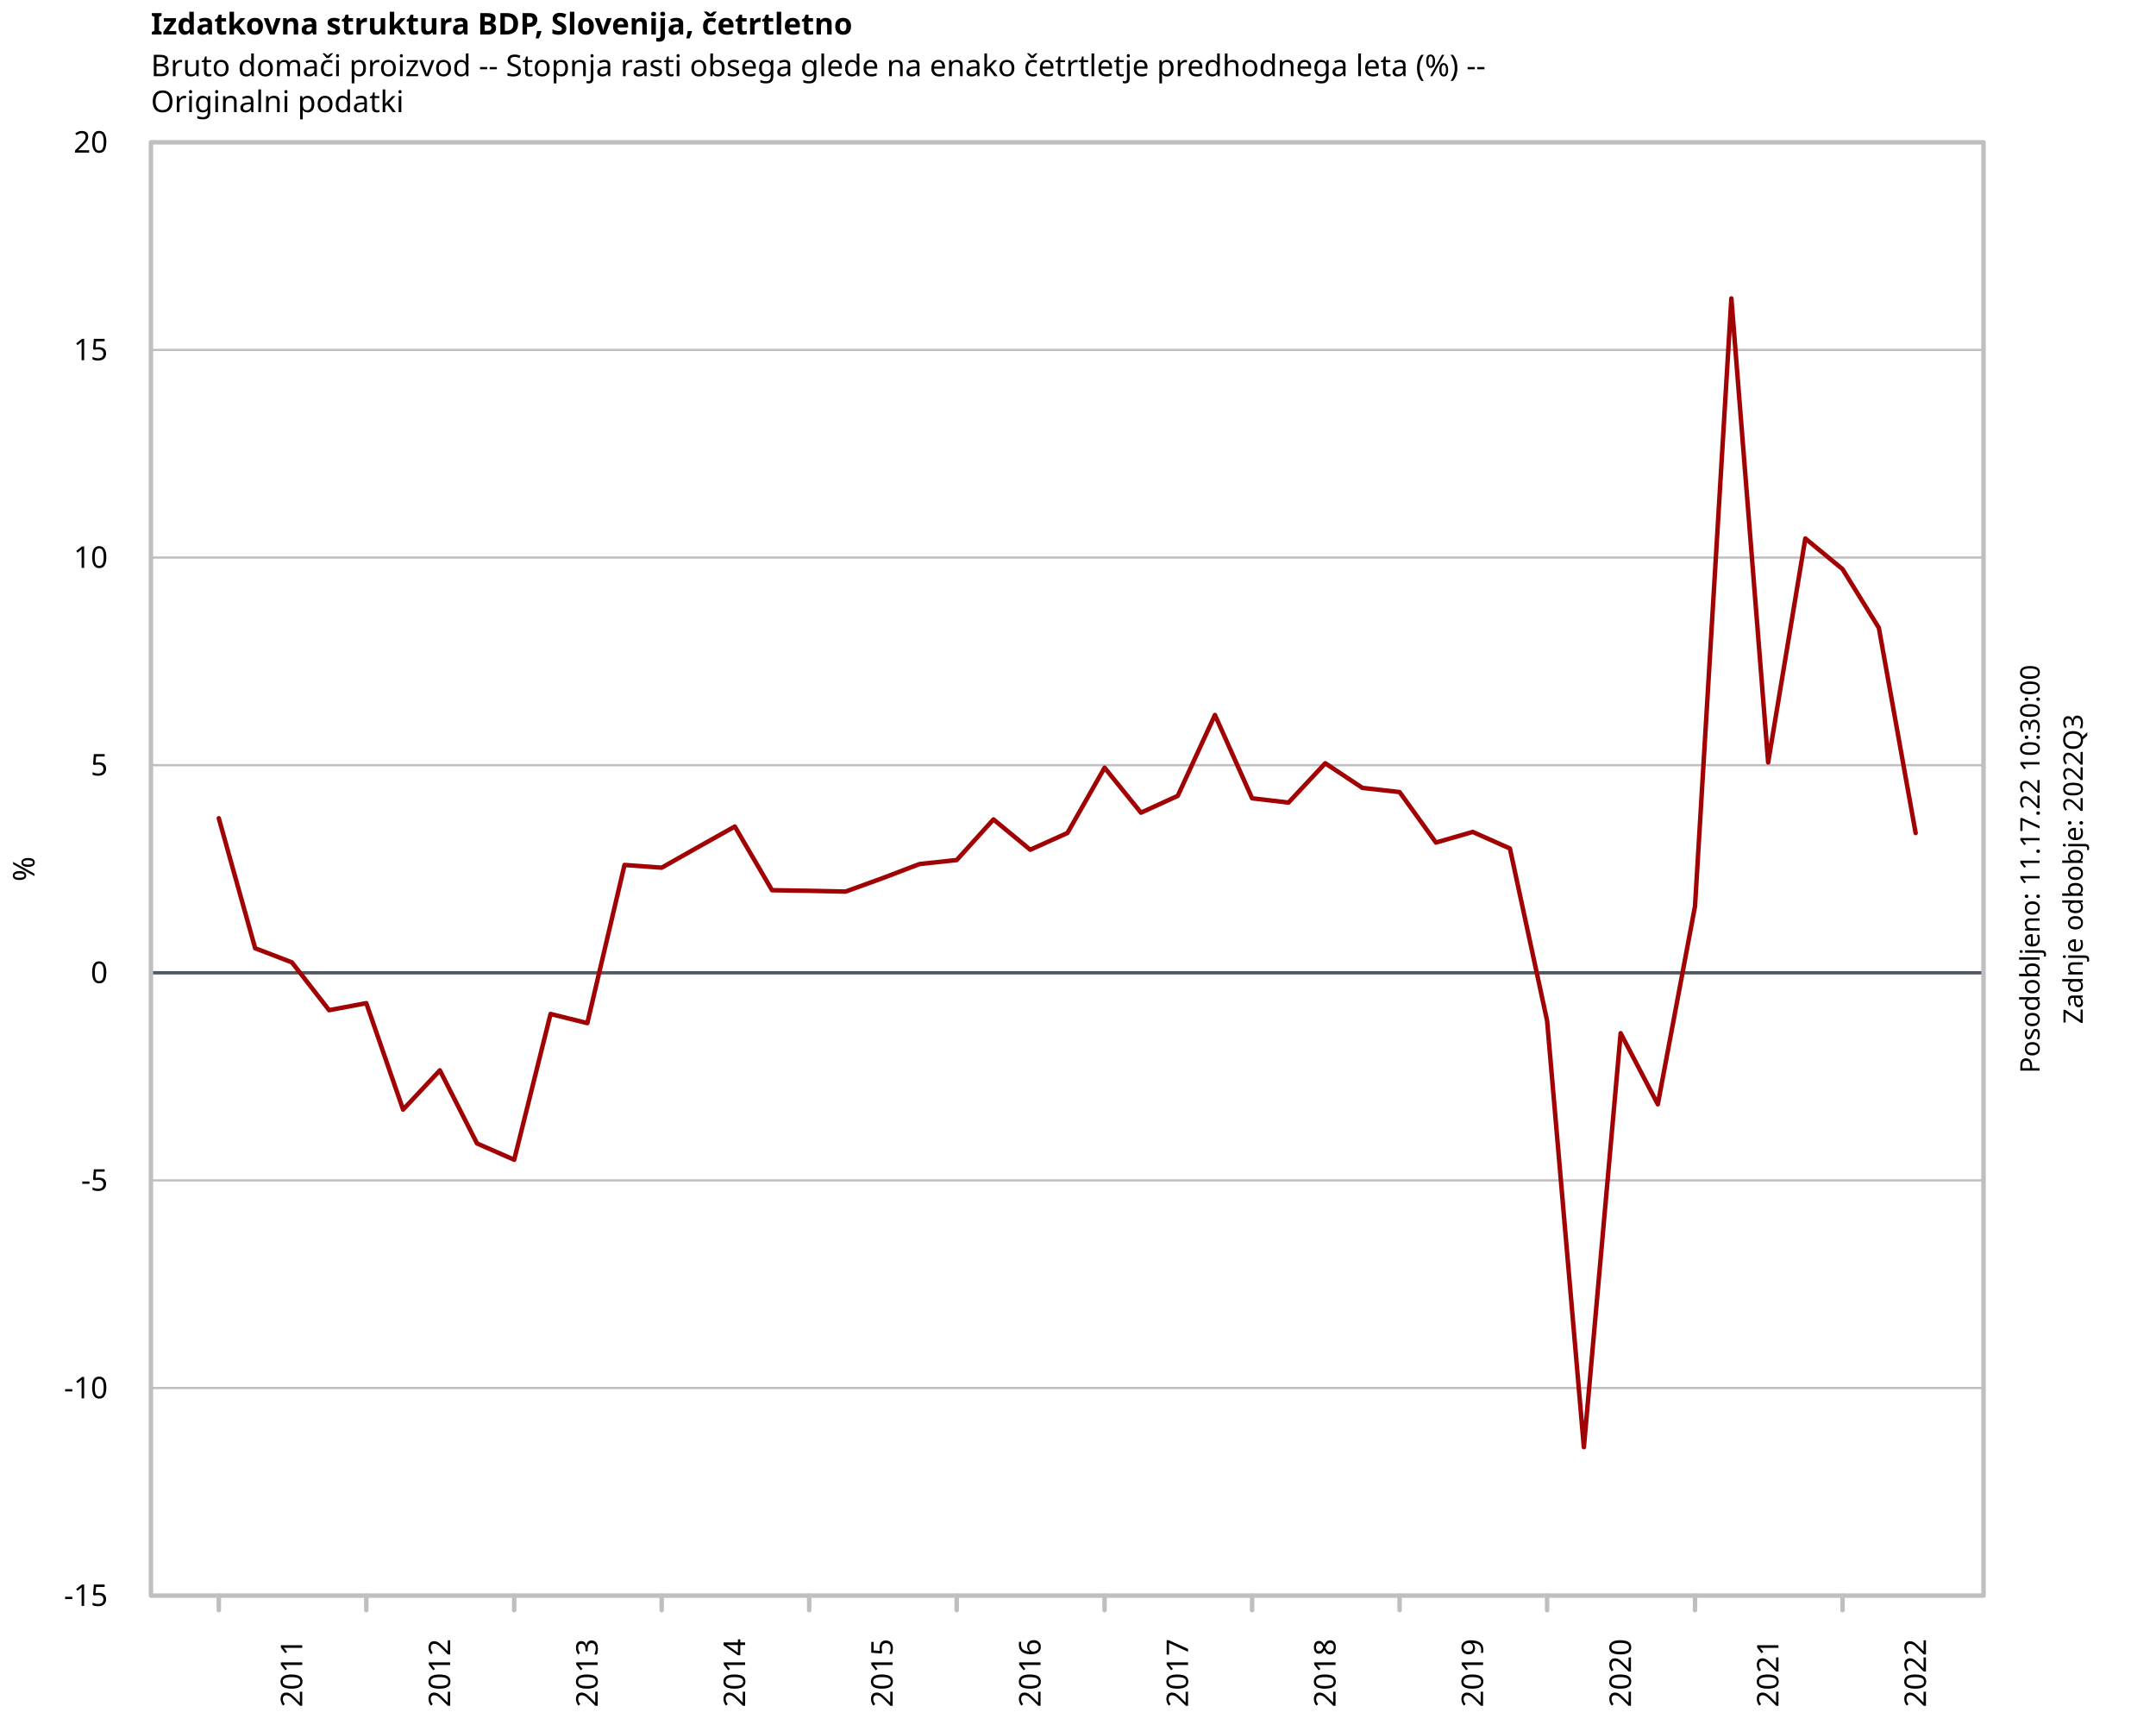
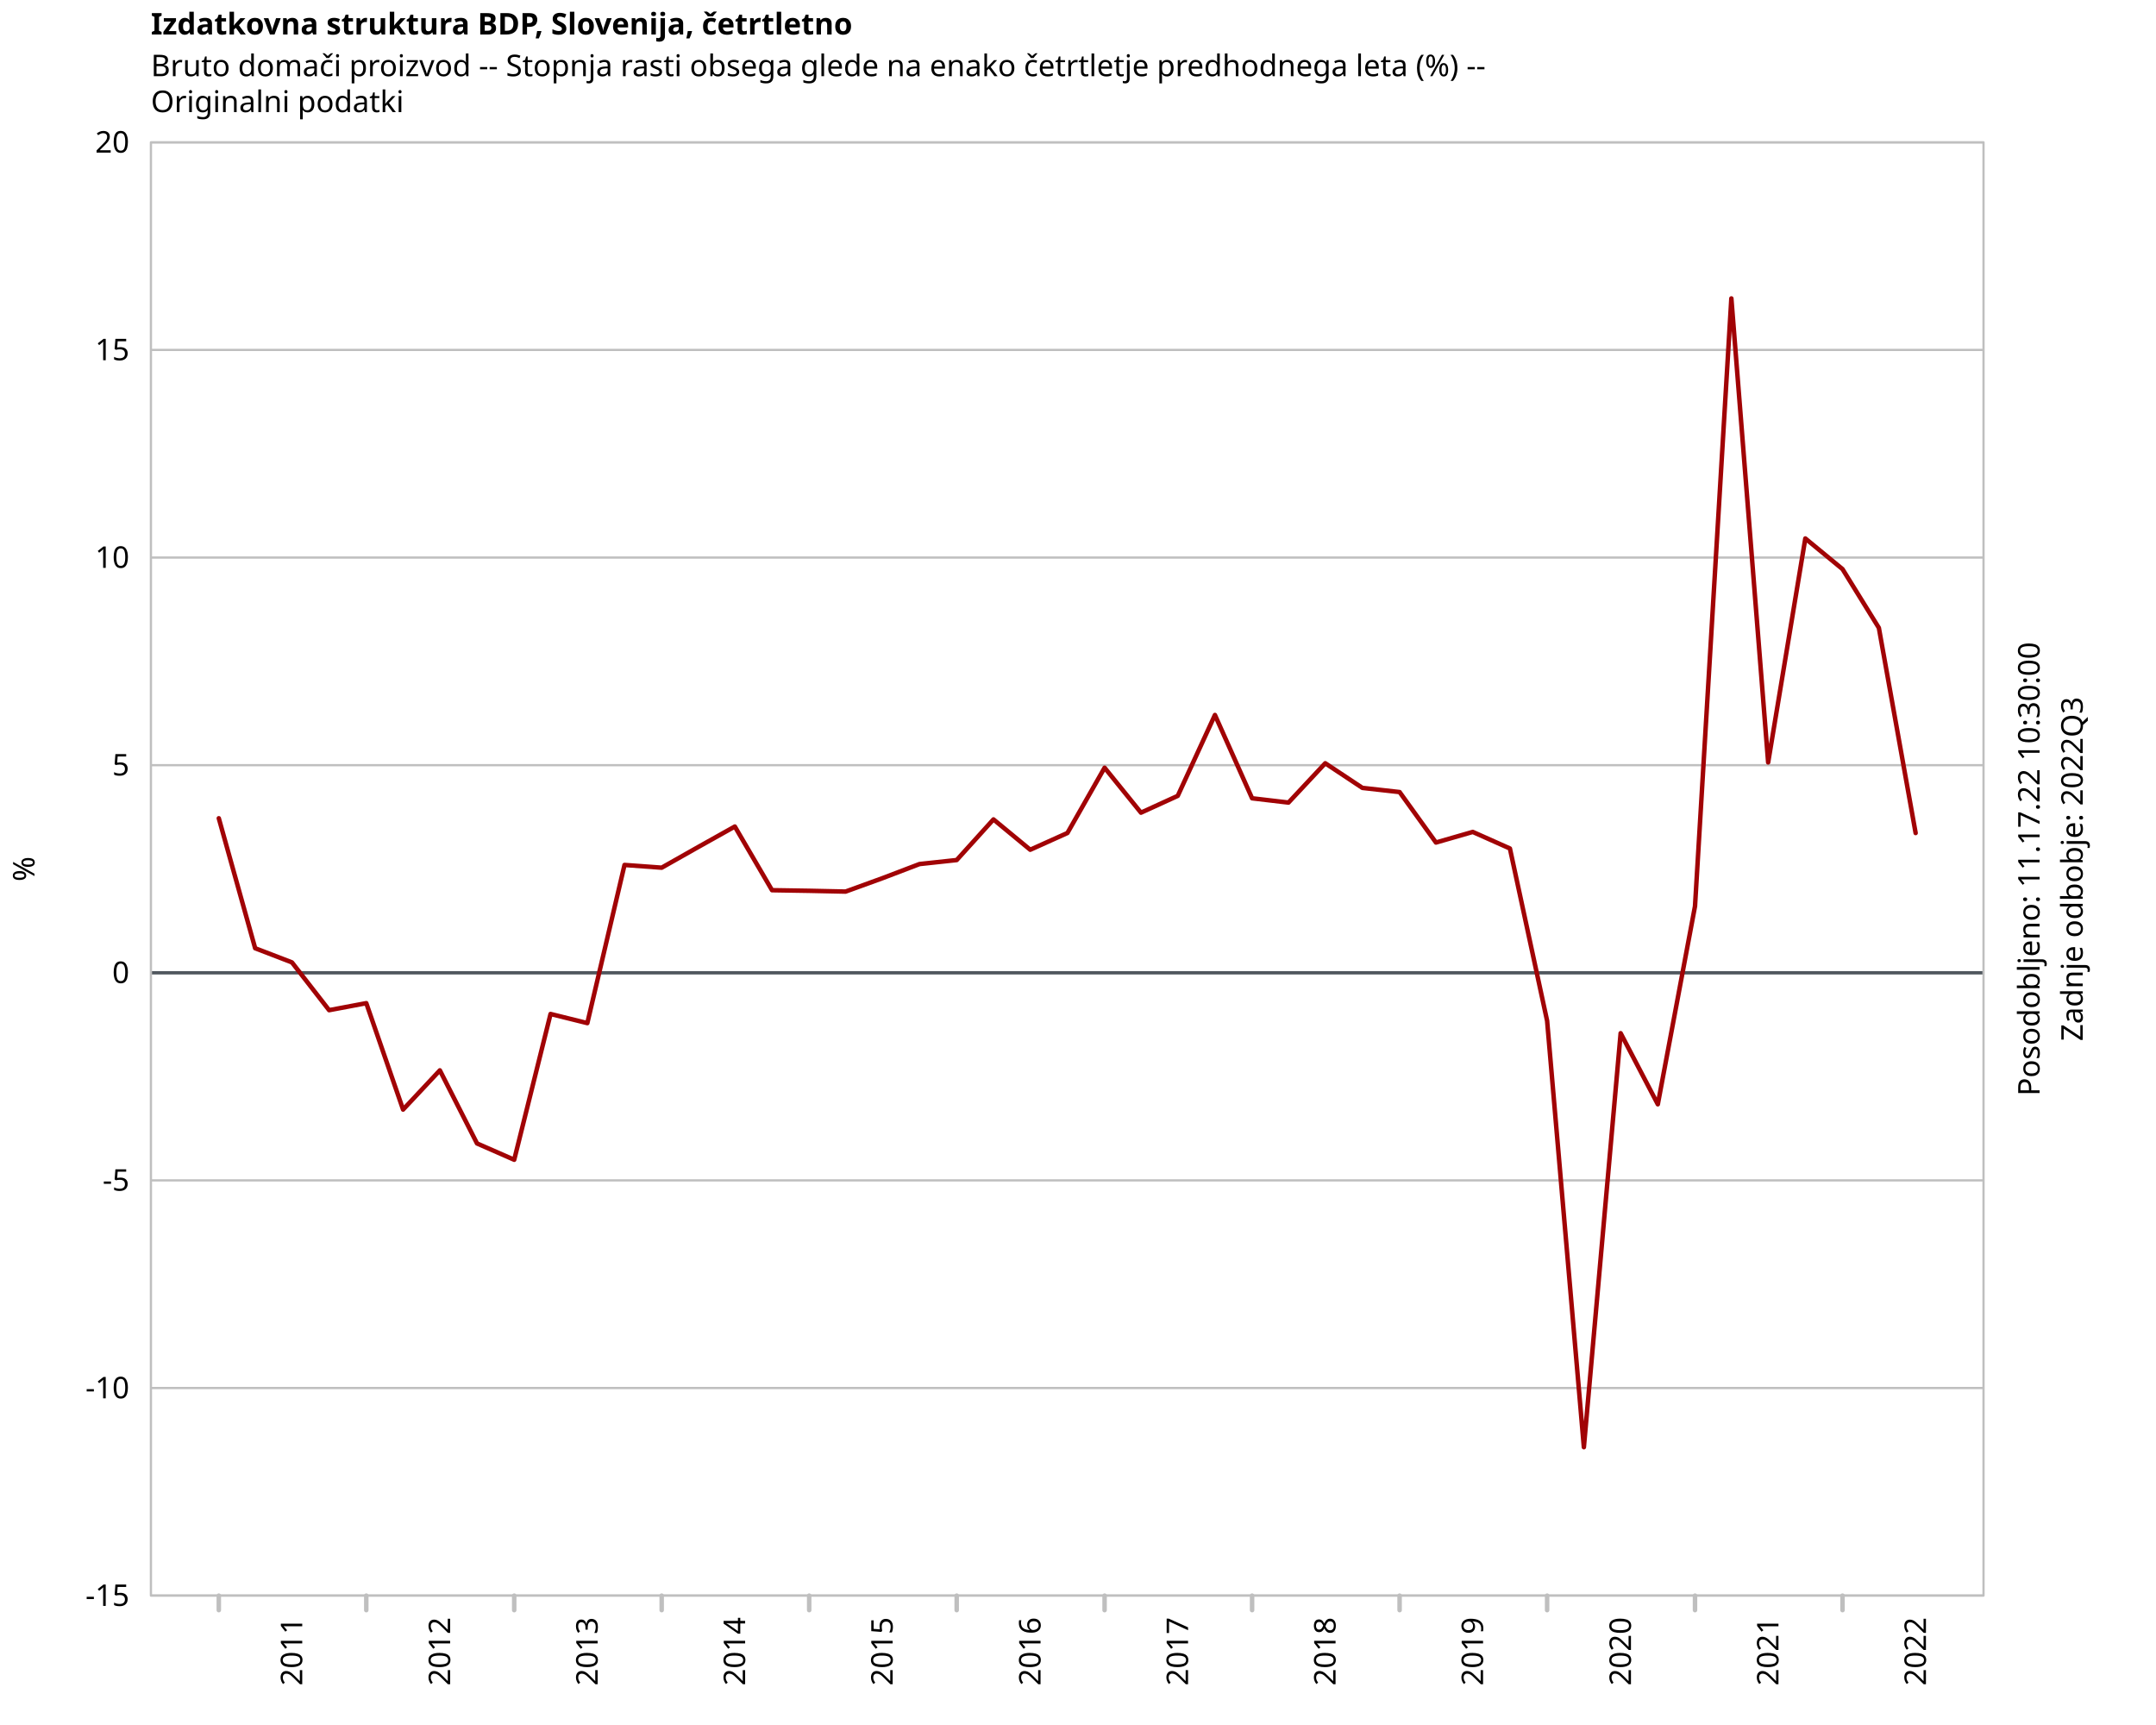
<svg xmlns="http://www.w3.org/2000/svg" class="svglite" data-engine-version="2.0" width="720.00pt" height="576.00pt" viewBox="0 0 720.00 576.00">
  <defs>
    <style type="text/css">
    .svglite line, .svglite polyline, .svglite polygon, .svglite path, .svglite rect, .svglite circle {
      fill: none;
      stroke: #000000;
      stroke-linecap: round;
      stroke-linejoin: round;
      stroke-miterlimit: 10.00;
    }
  </style>
  </defs>
  <rect width="100%" height="100%" style="stroke: none; fill: #FFFFFF;" />
  <defs>
    <clipPath id="cpMC4wMHw3MjAuMDB8MC4wMHw1NzYuMDA=">
      <rect x="0.00" y="0.00" width="720.00" height="576.00" />
    </clipPath>
  </defs>
  <g clip-path="url(#cpMC4wMHw3MjAuMDB8MC4wMHw1NzYuMDA=)">
</g>
  <defs>
    <clipPath id="cpNTAuNDB8NjYyLjQwfDQ3LjUyfDUzMi44MA==">
      <rect x="50.40" y="47.52" width="612.00" height="485.28" />
    </clipPath>
  </defs>
  <g clip-path="url(#cpNTAuNDB8NjYyLjQwfDQ3LjUyfDUzMi44MA==)">
    <line x1="50.40" y1="532.80" x2="662.40" y2="532.80" style="stroke-width: 0.75; stroke: #BFBFBF;" />
    <line x1="50.40" y1="463.47" x2="662.40" y2="463.47" style="stroke-width: 0.75; stroke: #BFBFBF;" />
    <line x1="50.40" y1="394.15" x2="662.40" y2="394.15" style="stroke-width: 0.75; stroke: #BFBFBF;" />
    <line x1="50.40" y1="324.82" x2="662.40" y2="324.82" style="stroke-width: 0.75; stroke: #BFBFBF;" />
    <line x1="50.40" y1="255.50" x2="662.40" y2="255.50" style="stroke-width: 0.75; stroke: #BFBFBF;" />
    <line x1="50.40" y1="186.17" x2="662.40" y2="186.17" style="stroke-width: 0.75; stroke: #BFBFBF;" />
    <line x1="50.40" y1="116.85" x2="662.40" y2="116.85" style="stroke-width: 0.75; stroke: #BFBFBF;" />
    <line x1="50.40" y1="47.52" x2="662.40" y2="47.52" style="stroke-width: 0.75; stroke: #BFBFBF;" />
  </g>
  <g clip-path="url(#cpMC4wMHw3MjAuMDB8MC4wMHw1NzYuMDA=)">
</g>
  <g clip-path="url(#cpNTAuNDB8NjYyLjQwfDQ3LjUyfDUzMi44MA==)">
    <line x1="50.40" y1="-1061.69" x2="662.40" y2="-1061.69" style="stroke-width: 1.12; stroke: #50575E;" />
    <line x1="50.40" y1="324.82" x2="662.40" y2="324.82" style="stroke-width: 1.12; stroke: #50575E;" />
    <polyline points="73.07,273.23 85.21,316.63 97.49,321.35 109.91,337.31 122.32,334.97 134.61,370.50 146.89,357.40 159.30,381.81 171.72,387.26 183.86,338.58 196.14,341.63 208.56,288.82 220.97,289.73 233.12,282.86 245.40,275.99 257.82,297.25 270.23,297.45 282.38,297.71 294.66,293.25 307.07,288.52 319.49,287.18 331.77,273.61 344.05,283.74 356.47,278.15 368.88,256.35 381.03,271.36 393.31,265.75 405.73,238.74 418.14,266.56 430.29,267.99 442.57,254.86 454.98,263.09 467.40,264.48 479.54,281.33 491.83,277.79 504.24,283.32 516.66,340.85 528.94,483.23 541.22,345.00 553.63,368.74 566.05,302.61 578.19,99.65 590.48,254.58 602.89,179.80 615.31,190.03 627.45,209.65 639.73,278.16 " style="stroke-width: 1.50; stroke: #A10305;" />
  </g>
  <g clip-path="url(#cpMC4wMHw3MjAuMDB8MC4wMHw1NzYuMDA=)">
    <line x1="73.07" y1="532.80" x2="73.07" y2="537.65" style="stroke-width: 1.50; stroke: #BFBFBF;" />
    <line x1="122.32" y1="532.80" x2="122.32" y2="537.65" style="stroke-width: 1.50; stroke: #BFBFBF;" />
    <line x1="171.72" y1="532.80" x2="171.72" y2="537.65" style="stroke-width: 1.50; stroke: #BFBFBF;" />
    <line x1="220.97" y1="532.80" x2="220.97" y2="537.65" style="stroke-width: 1.50; stroke: #BFBFBF;" />
    <line x1="270.23" y1="532.80" x2="270.23" y2="537.65" style="stroke-width: 1.50; stroke: #BFBFBF;" />
    <line x1="319.49" y1="532.80" x2="319.49" y2="537.65" style="stroke-width: 1.50; stroke: #BFBFBF;" />
    <line x1="368.88" y1="532.80" x2="368.88" y2="537.65" style="stroke-width: 1.50; stroke: #BFBFBF;" />
    <line x1="418.14" y1="532.80" x2="418.14" y2="537.65" style="stroke-width: 1.50; stroke: #BFBFBF;" />
    <line x1="467.40" y1="532.80" x2="467.40" y2="537.65" style="stroke-width: 1.50; stroke: #BFBFBF;" />
    <line x1="516.66" y1="532.80" x2="516.66" y2="537.65" style="stroke-width: 1.50; stroke: #BFBFBF;" />
    <line x1="566.05" y1="532.80" x2="566.05" y2="537.65" style="stroke-width: 1.50; stroke: #BFBFBF;" />
    <line x1="615.31" y1="532.80" x2="615.31" y2="537.65" style="stroke-width: 1.50; stroke: #BFBFBF;" />
-     <text transform="translate(100.93,547.20) rotate(-90)" text-anchor="end" style="font-size: 10.00px; font-family: sans;" textLength="22.25px" lengthAdjust="spacingAndGlyphs">2011</text>
-     <text transform="translate(150.33,547.20) rotate(-90)" text-anchor="end" style="font-size: 10.00px; font-family: sans;" textLength="22.25px" lengthAdjust="spacingAndGlyphs">2012</text>
-     <text transform="translate(199.58,547.20) rotate(-90)" text-anchor="end" style="font-size: 10.00px; font-family: sans;" textLength="22.25px" lengthAdjust="spacingAndGlyphs">2013</text>
-     <text transform="translate(248.84,547.20) rotate(-90)" text-anchor="end" style="font-size: 10.00px; font-family: sans;" textLength="22.25px" lengthAdjust="spacingAndGlyphs">2014</text>
-     <text transform="translate(298.10,547.20) rotate(-90)" text-anchor="end" style="font-size: 10.00px; font-family: sans;" textLength="22.25px" lengthAdjust="spacingAndGlyphs">2015</text>
-     <text transform="translate(347.49,547.20) rotate(-90)" text-anchor="end" style="font-size: 10.00px; font-family: sans;" textLength="22.25px" lengthAdjust="spacingAndGlyphs">2016</text>
-     <text transform="translate(396.75,547.20) rotate(-90)" text-anchor="end" style="font-size: 10.00px; font-family: sans;" textLength="22.25px" lengthAdjust="spacingAndGlyphs">2017</text>
-     <text transform="translate(446.01,547.20) rotate(-90)" text-anchor="end" style="font-size: 10.00px; font-family: sans;" textLength="22.25px" lengthAdjust="spacingAndGlyphs">2018</text>
-     <text transform="translate(495.27,547.20) rotate(-90)" text-anchor="end" style="font-size: 10.00px; font-family: sans;" textLength="22.25px" lengthAdjust="spacingAndGlyphs">2019</text>
-     <text transform="translate(544.66,547.20) rotate(-90)" text-anchor="end" style="font-size: 10.00px; font-family: sans;" textLength="22.25px" lengthAdjust="spacingAndGlyphs">2020</text>
-     <text transform="translate(593.92,547.20) rotate(-90)" text-anchor="end" style="font-size: 10.00px; font-family: sans;" textLength="22.25px" lengthAdjust="spacingAndGlyphs">2021</text>
-     <text transform="translate(643.17,547.20) rotate(-90)" text-anchor="end" style="font-size: 10.00px; font-family: sans;" textLength="22.25px" lengthAdjust="spacingAndGlyphs">2022</text>
-     <text x="36.00" y="536.24" text-anchor="end" style="font-size: 10.00px; font-family: sans;" textLength="14.45px" lengthAdjust="spacingAndGlyphs">-15</text>
-     <text x="36.00" y="466.92" text-anchor="end" style="font-size: 10.00px; font-family: sans;" textLength="14.45px" lengthAdjust="spacingAndGlyphs">-10</text>
-     <text x="36.00" y="397.59" text-anchor="end" style="font-size: 10.00px; font-family: sans;" textLength="8.89px" lengthAdjust="spacingAndGlyphs">-5</text>
-     <text x="36.00" y="328.26" text-anchor="end" style="font-size: 10.00px; font-family: sans;" textLength="5.56px" lengthAdjust="spacingAndGlyphs">0</text>
-     <text x="36.00" y="258.94" text-anchor="end" style="font-size: 10.00px; font-family: sans;" textLength="5.56px" lengthAdjust="spacingAndGlyphs">5</text>
-     <text x="36.00" y="189.61" text-anchor="end" style="font-size: 10.00px; font-family: sans;" textLength="11.12px" lengthAdjust="spacingAndGlyphs">10</text>
-     <text x="36.00" y="120.29" text-anchor="end" style="font-size: 10.00px; font-family: sans;" textLength="11.12px" lengthAdjust="spacingAndGlyphs">15</text>
-     <text x="36.00" y="50.96" text-anchor="end" style="font-size: 10.00px; font-family: sans;" textLength="11.12px" lengthAdjust="spacingAndGlyphs">20</text>
-     <polygon points="50.40,532.80 662.40,532.80 662.40,47.52 50.40,47.52 " style="stroke-width: 1.50; stroke: #BFBFBF; fill: none;" />
+     <text transform="translate(100.93,540.00) rotate(-90)" text-anchor="end" style="font-size: 10.00px; font-family: sans;" textLength="22.25px" lengthAdjust="spacingAndGlyphs">2011</text>
+     <text transform="translate(150.33,540.00) rotate(-90)" text-anchor="end" style="font-size: 10.00px; font-family: sans;" textLength="22.25px" lengthAdjust="spacingAndGlyphs">2012</text>
+     <text transform="translate(199.58,540.00) rotate(-90)" text-anchor="end" style="font-size: 10.00px; font-family: sans;" textLength="22.25px" lengthAdjust="spacingAndGlyphs">2013</text>
+     <text transform="translate(248.84,540.00) rotate(-90)" text-anchor="end" style="font-size: 10.00px; font-family: sans;" textLength="22.25px" lengthAdjust="spacingAndGlyphs">2014</text>
+     <text transform="translate(298.10,540.00) rotate(-90)" text-anchor="end" style="font-size: 10.00px; font-family: sans;" textLength="22.25px" lengthAdjust="spacingAndGlyphs">2015</text>
+     <text transform="translate(347.49,540.00) rotate(-90)" text-anchor="end" style="font-size: 10.00px; font-family: sans;" textLength="22.25px" lengthAdjust="spacingAndGlyphs">2016</text>
+     <text transform="translate(396.75,540.00) rotate(-90)" text-anchor="end" style="font-size: 10.00px; font-family: sans;" textLength="22.25px" lengthAdjust="spacingAndGlyphs">2017</text>
+     <text transform="translate(446.01,540.00) rotate(-90)" text-anchor="end" style="font-size: 10.00px; font-family: sans;" textLength="22.25px" lengthAdjust="spacingAndGlyphs">2018</text>
+     <text transform="translate(495.27,540.00) rotate(-90)" text-anchor="end" style="font-size: 10.00px; font-family: sans;" textLength="22.25px" lengthAdjust="spacingAndGlyphs">2019</text>
+     <text transform="translate(544.66,540.00) rotate(-90)" text-anchor="end" style="font-size: 10.00px; font-family: sans;" textLength="22.25px" lengthAdjust="spacingAndGlyphs">2020</text>
+     <text transform="translate(593.92,540.00) rotate(-90)" text-anchor="end" style="font-size: 10.00px; font-family: sans;" textLength="22.25px" lengthAdjust="spacingAndGlyphs">2021</text>
+     <text transform="translate(643.17,540.00) rotate(-90)" text-anchor="end" style="font-size: 10.00px; font-family: sans;" textLength="22.25px" lengthAdjust="spacingAndGlyphs">2022</text>
+     <text x="43.20" y="536.24" text-anchor="end" style="font-size: 10.00px; font-family: sans;" textLength="14.45px" lengthAdjust="spacingAndGlyphs">-15</text>
+     <text x="43.20" y="466.92" text-anchor="end" style="font-size: 10.00px; font-family: sans;" textLength="14.45px" lengthAdjust="spacingAndGlyphs">-10</text>
+     <text x="43.20" y="397.59" text-anchor="end" style="font-size: 10.00px; font-family: sans;" textLength="8.89px" lengthAdjust="spacingAndGlyphs">-5</text>
+     <text x="43.20" y="328.26" text-anchor="end" style="font-size: 10.00px; font-family: sans;" textLength="5.56px" lengthAdjust="spacingAndGlyphs">0</text>
+     <text x="43.20" y="258.94" text-anchor="end" style="font-size: 10.00px; font-family: sans;" textLength="5.56px" lengthAdjust="spacingAndGlyphs">5</text>
+     <text x="43.20" y="189.61" text-anchor="end" style="font-size: 10.00px; font-family: sans;" textLength="11.12px" lengthAdjust="spacingAndGlyphs">10</text>
+     <text x="43.20" y="120.29" text-anchor="end" style="font-size: 10.00px; font-family: sans;" textLength="11.12px" lengthAdjust="spacingAndGlyphs">15</text>
+     <text x="43.20" y="50.96" text-anchor="end" style="font-size: 10.00px; font-family: sans;" textLength="11.12px" lengthAdjust="spacingAndGlyphs">20</text>
+     <polygon points="50.40,532.80 662.40,532.80 662.40,47.52 50.40,47.52 " style="stroke-width: 0.75; stroke: #BFBFBF; fill: none;" />
    <text x="50.40" y="25.44" style="font-size: 10.00px; font-family: sans;" textLength="423.05px" lengthAdjust="spacingAndGlyphs">Bruto domači proizvod -- Stopnja rasti obsega glede na enako četrtletje predhodnega leta (%) --</text>
    <text x="50.40" y="37.44" style="font-size: 10.00px; font-family: sans;" textLength="77.27px" lengthAdjust="spacingAndGlyphs">Originalni podatki</text>
    <text transform="translate(11.52,290.16) rotate(-90)" text-anchor="middle" style="font-size: 10.00px; font-family: sans;" textLength="8.89px" lengthAdjust="spacingAndGlyphs">%</text>
-     <text transform="translate(681.12,290.16) rotate(-90)" text-anchor="middle" style="font-size: 9.00px; font-family: sans;" textLength="132.12px" lengthAdjust="spacingAndGlyphs">Posodobljeno: 11.17.22 10:30:00</text>
-     <text transform="translate(695.52,290.16) rotate(-90)" text-anchor="middle" style="font-size: 9.00px; font-family: sans;" textLength="99.08px" lengthAdjust="spacingAndGlyphs">Zadnje odbobje: 2022Q3</text>
+     <text transform="translate(681.12,290.16) rotate(-90)" text-anchor="middle" style="font-size: 10.00px; font-family: sans;" textLength="146.80px" lengthAdjust="spacingAndGlyphs">Posodobljeno: 11.17.22 10:30:00</text>
+     <text transform="translate(695.52,290.16) rotate(-90)" text-anchor="middle" style="font-size: 10.00px; font-family: sans;" textLength="110.09px" lengthAdjust="spacingAndGlyphs">Zadnje odbobje: 2022Q3</text>
    <text x="50.40" y="11.52" style="font-size: 10.00px; font-weight: bold; font-family: sans;" textLength="206.24px" lengthAdjust="spacingAndGlyphs">Izdatkovna struktura BDP, Slovenija, četrtletno</text>
  </g>
</svg>
